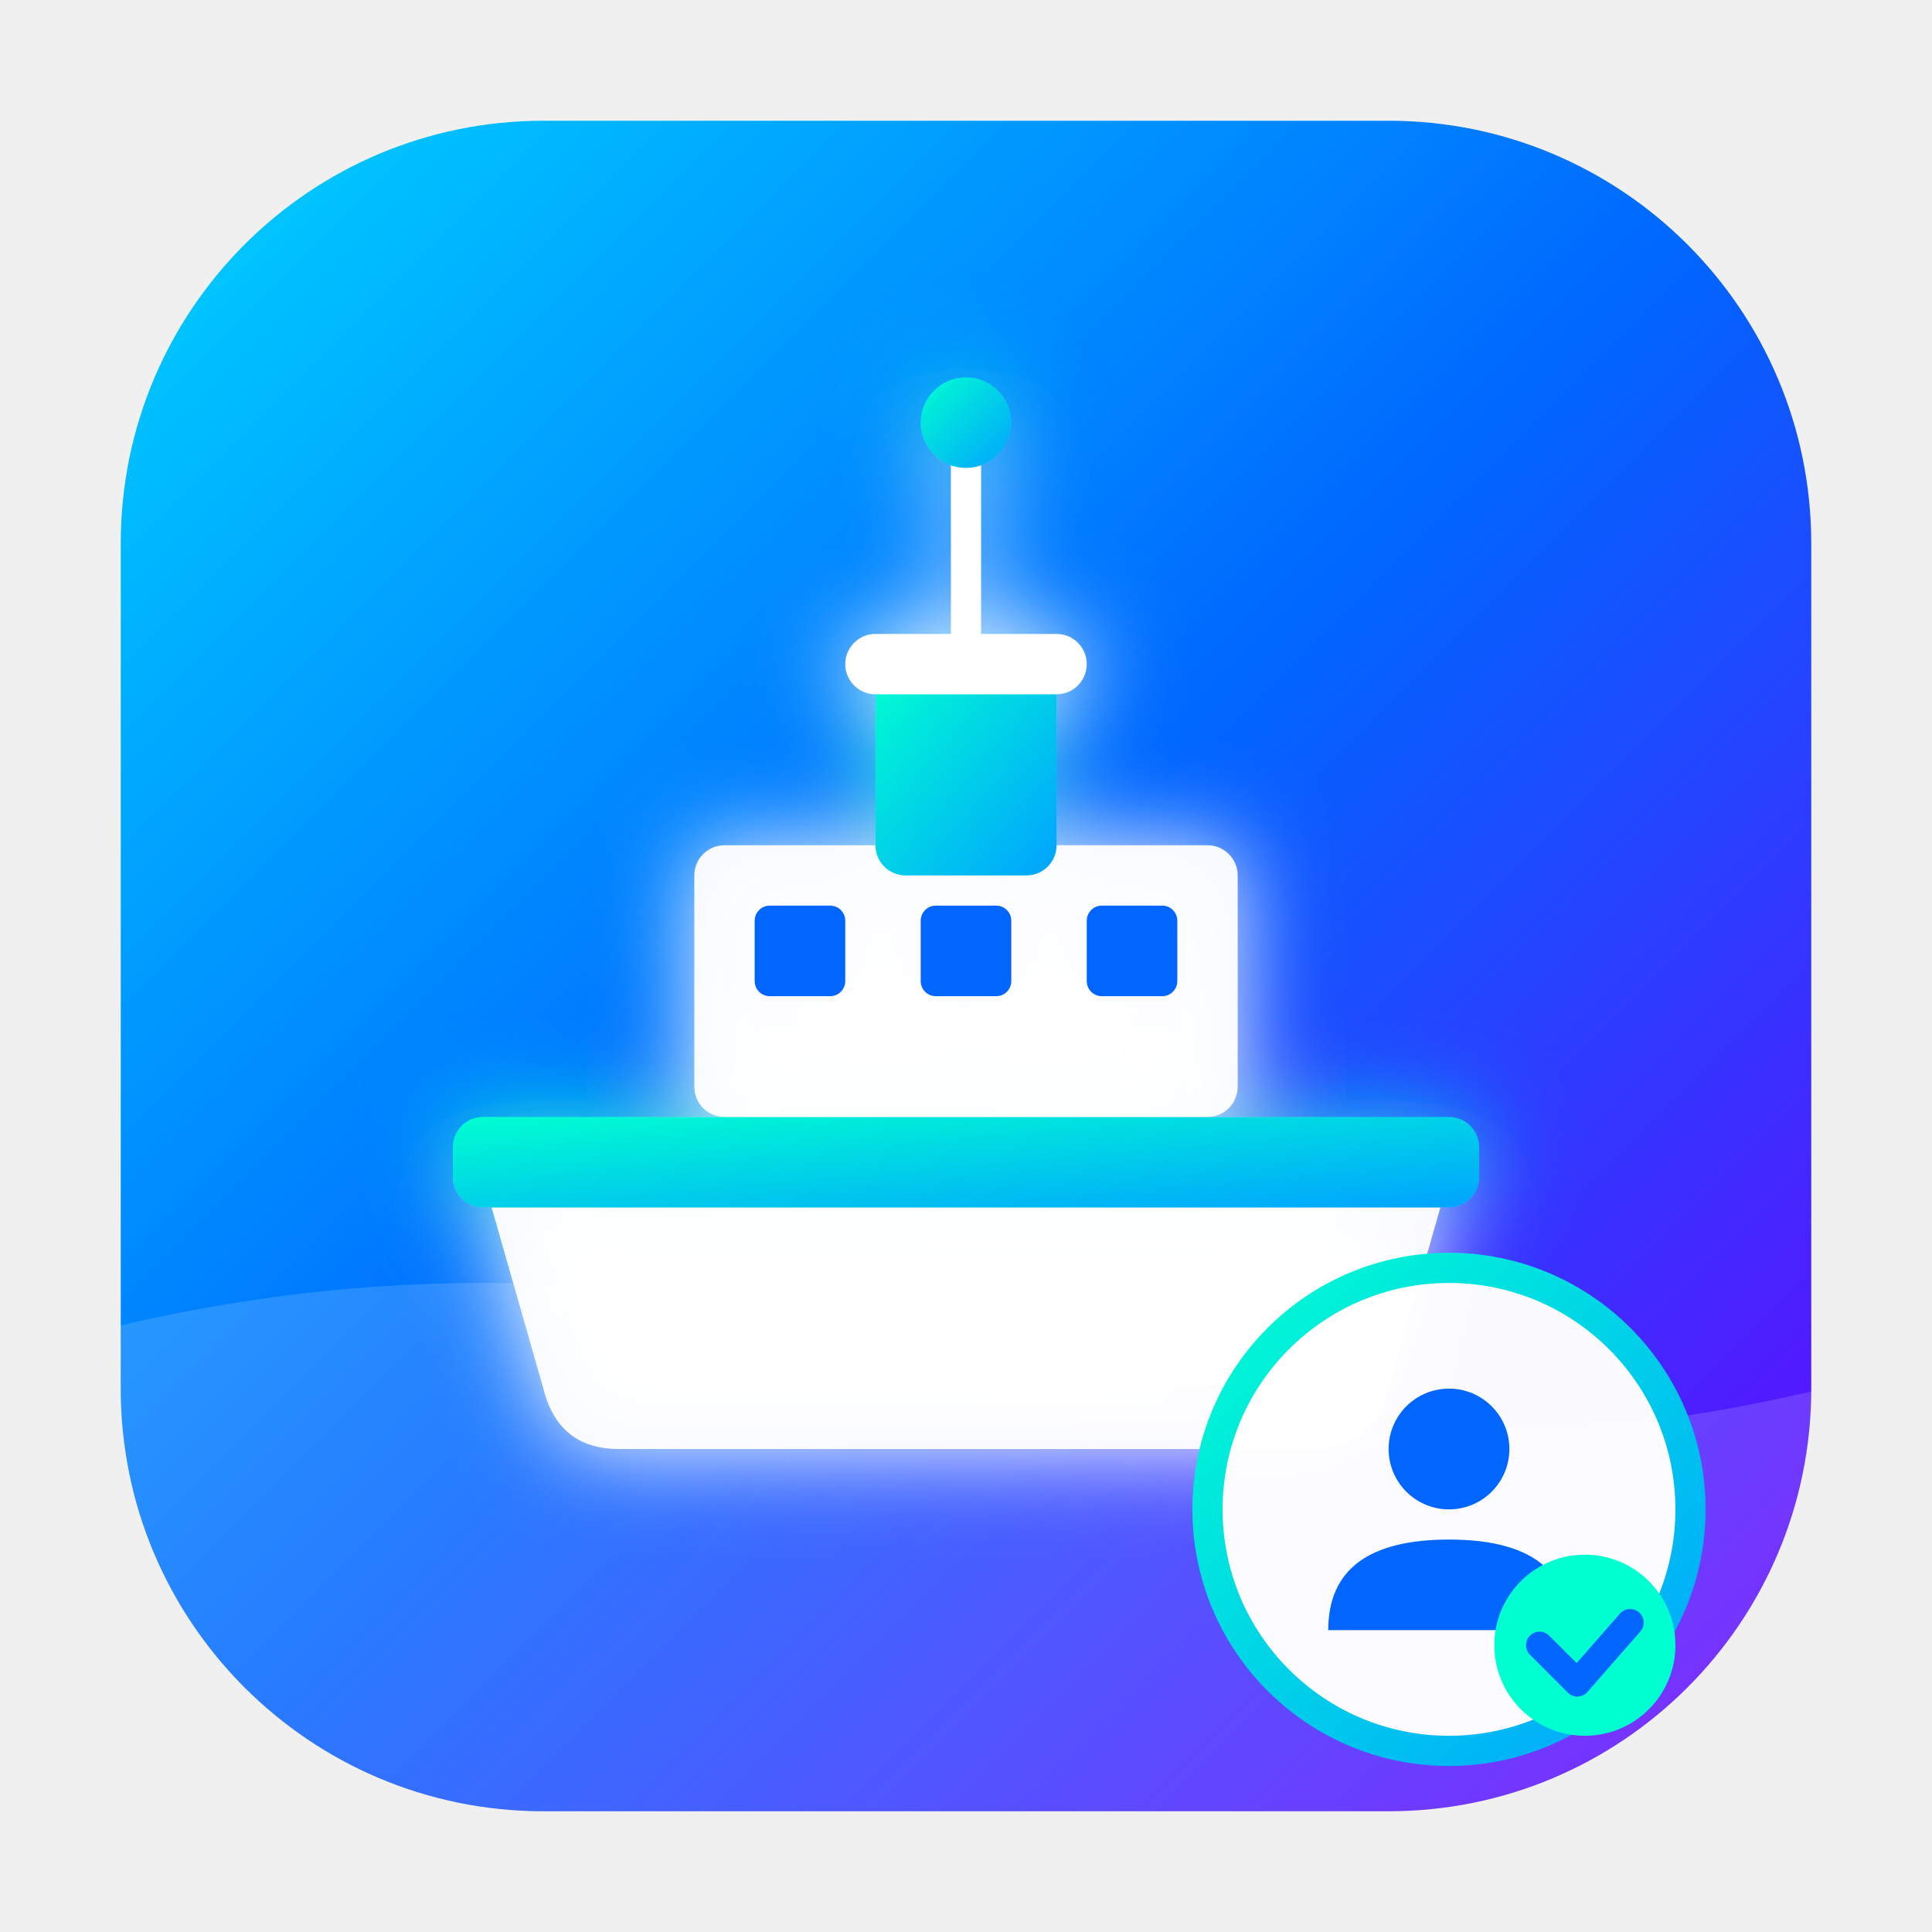
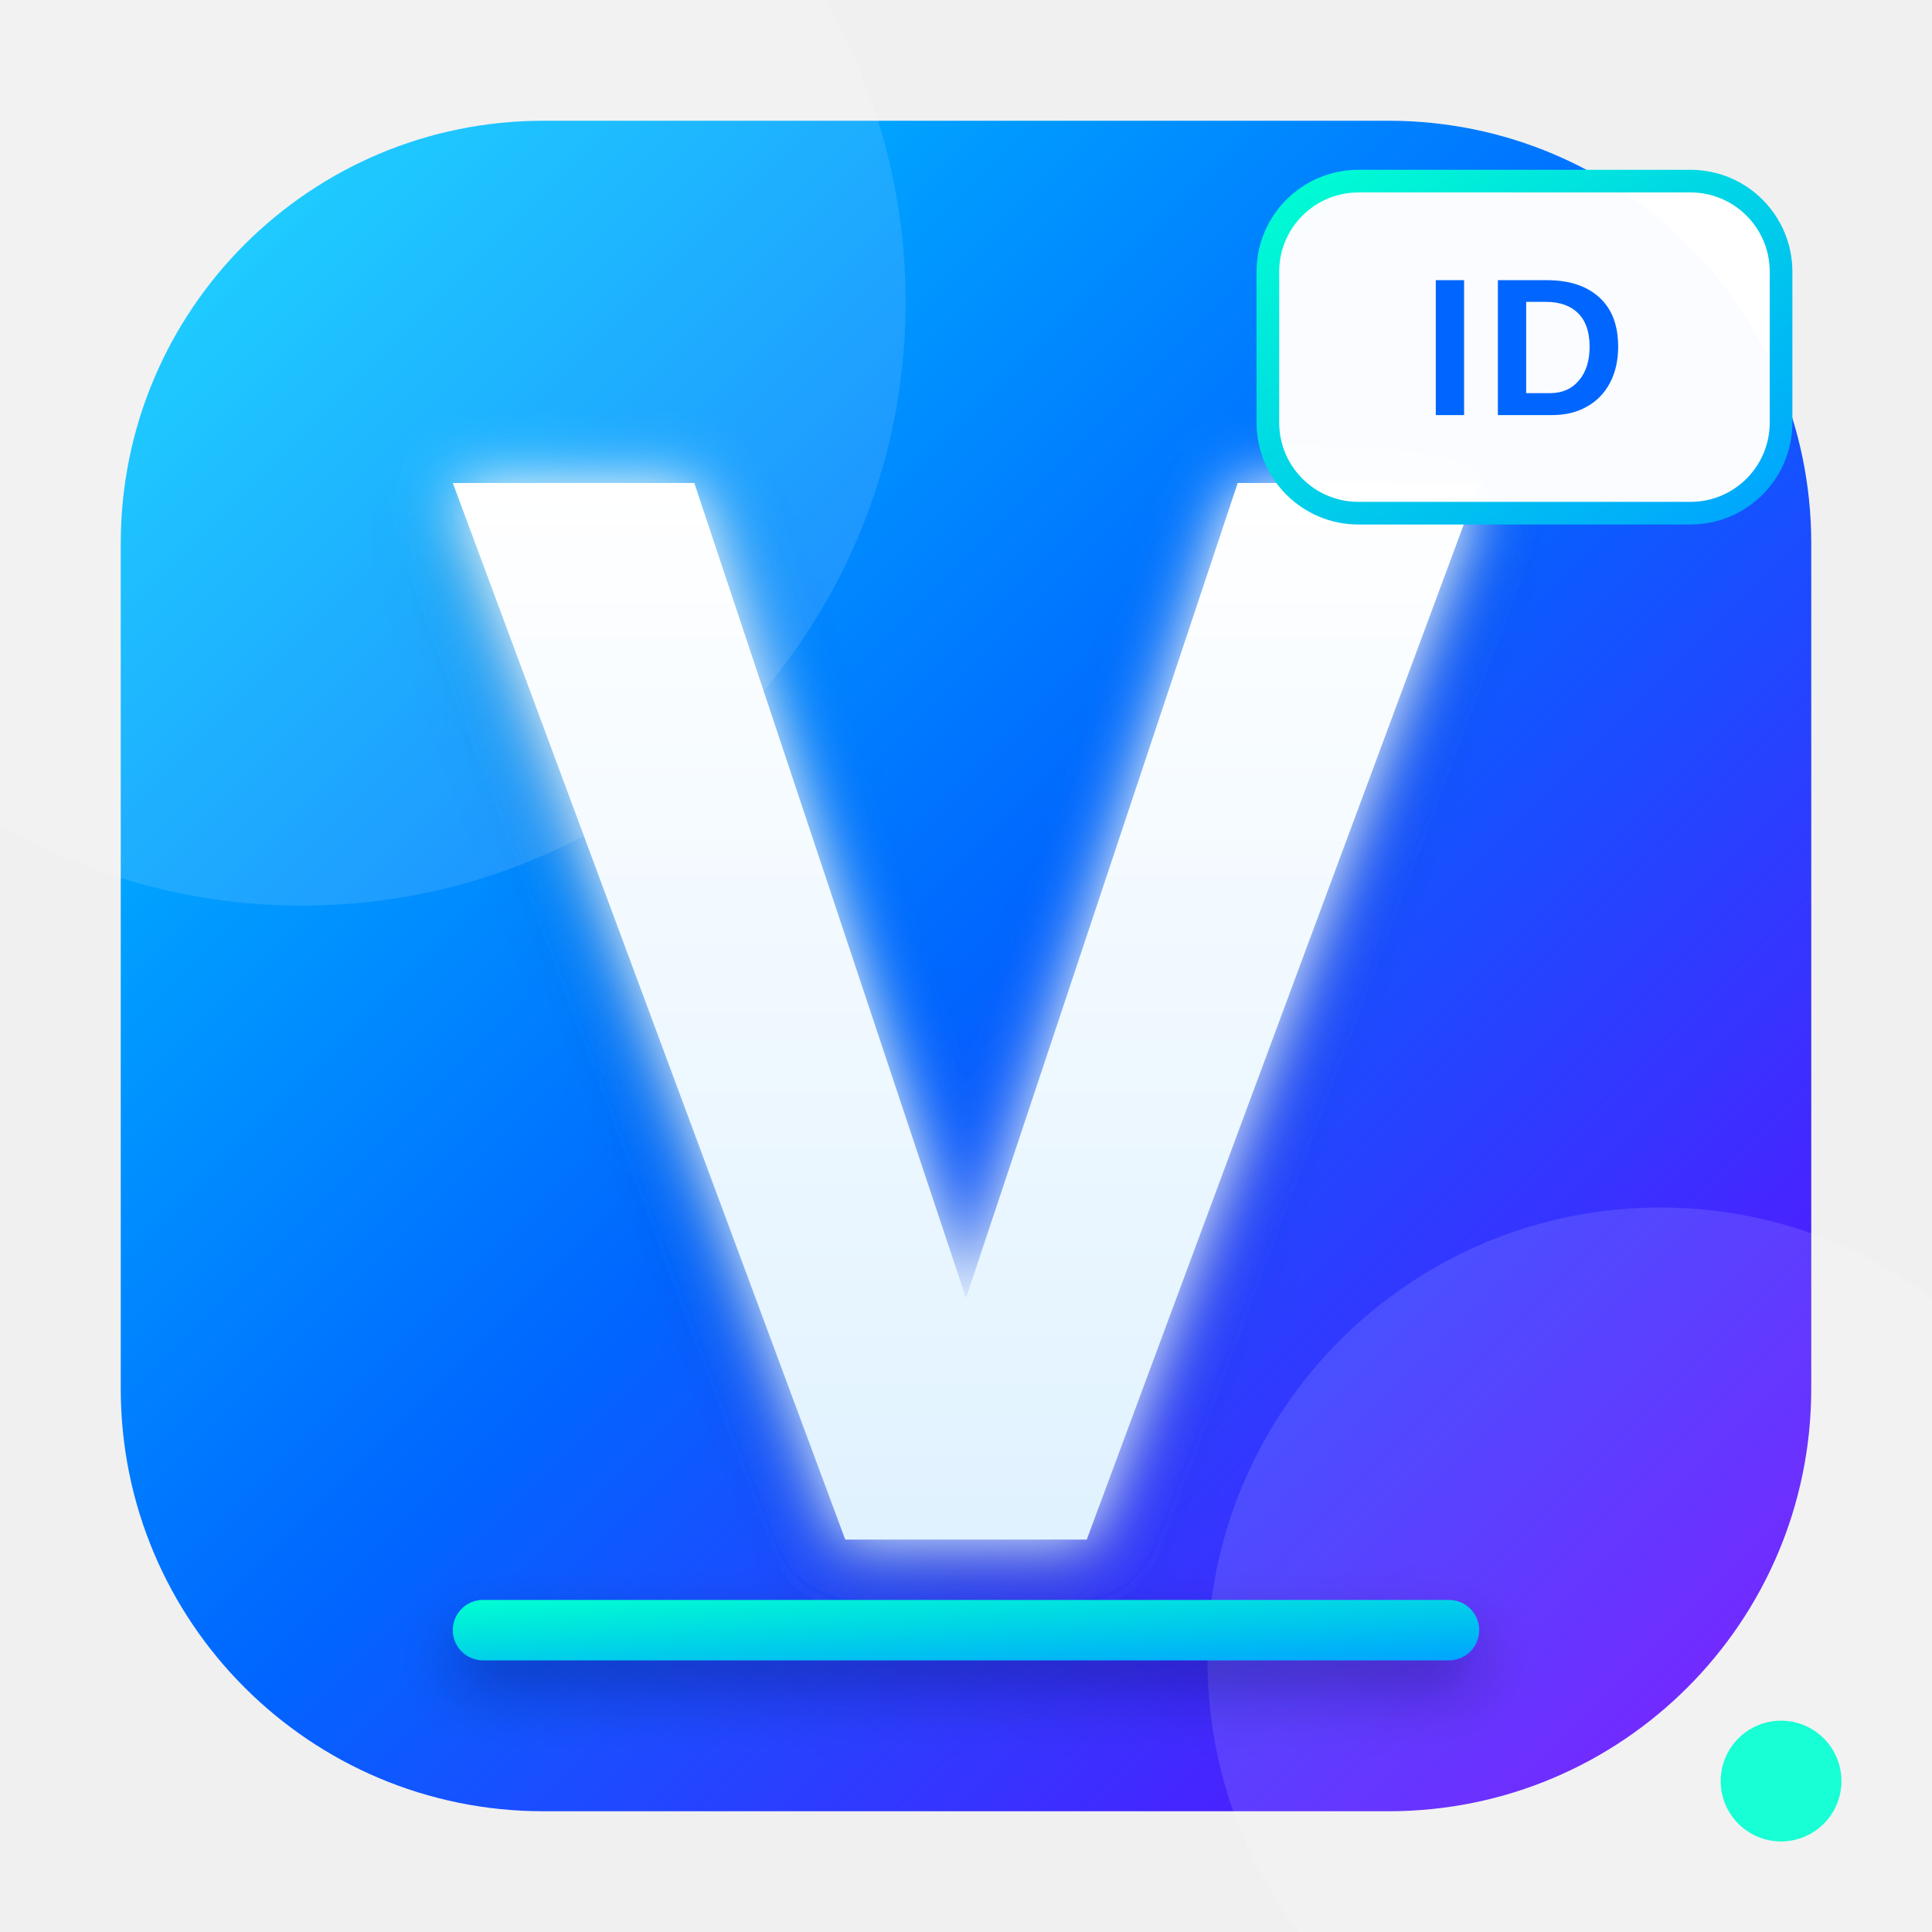
<svg xmlns="http://www.w3.org/2000/svg" viewBox="0 0 128 128" width="128" height="128">
  <defs>
    <linearGradient id="mainGrad" x1="0%" y1="0%" x2="100%" y2="100%">
      <stop offset="0%" stop-color="#00D4FF" />
      <stop offset="50%" stop-color="#0066FF" />
      <stop offset="100%" stop-color="#6E00FF" />
    </linearGradient>
+     <linearGradient id="textGrad" x1="0%" y1="0%" x2="0%" y2="100%">
+       <stop offset="0%" stop-color="#FFFFFF" />
+       <stop offset="100%" stop-color="#E0F2FF" />
+     </linearGradient>
    <linearGradient id="accentGrad" x1="0%" y1="0%" x2="100%" y2="100%">
      <stop offset="0%" stop-color="#00FFD1" />
      <stop offset="100%" stop-color="#00A3FF" />
    </linearGradient>
    <filter id="glow" x="-50%" y="-50%" width="200%" height="200%">
-       <feGaussianBlur stdDeviation="3" result="blur" />
+       <feGaussianBlur stdDeviation="2" result="blur" />
      <feMerge>
        <feMergeNode in="blur" />
        <feMergeNode in="SourceGraphic" />
      </feMerge>
    </filter>
-     <clipPath id="rounded">
-       <rect x="8" y="8" width="112" height="112" rx="28" ry="28" />
-     </clipPath>
+     <filter id="dropShadow" x="-20%" y="-20%" width="140%" height="140%">
+       <feDropShadow dx="0" dy="2" stdDeviation="2" flood-color="#001133" flood-opacity="0.3" />
+     </filter>
  </defs>
  <rect x="8" y="8" width="112" height="112" rx="28" ry="28" fill="url(#mainGrad)" />
-   <g clip-path="url(#rounded)" opacity="0.15">
-     <path d="M0,90 Q32,80 64,90 T128,90 L128,128 L0,128 Z" fill="#FFFFFF" />
-     <path d="M0,100 Q32,90 64,100 T128,100 L128,128 L0,128 Z" fill="#FFFFFF" opacity="0.6" />
+   <g opacity="0.12">
+     <circle cx="20" cy="20" r="40" fill="#FFFFFF" />
+     <circle cx="110" cy="110" r="30" fill="#FFFFFF" />
  </g>
-   <g filter="url(#glow)">
-     <path d="M32,78 L36,92 Q37,96 41,96 L87,96 Q91,96 92,92 L96,78 Z" fill="#FFFFFF" opacity="0.95" />
-     <rect x="30" y="74" width="68" height="6" rx="2" fill="url(#accentGrad)" />
-     <rect x="46" y="56" width="36" height="18" rx="2" fill="#FFFFFF" opacity="0.95" />
-     <rect x="50" y="60" width="6" height="6" rx="1" fill="#0066FF" />
-     <rect x="61" y="60" width="6" height="6" rx="1" fill="#0066FF" />
-     <rect x="72" y="60" width="6" height="6" rx="1" fill="#0066FF" />
-     <rect x="58" y="44" width="12" height="14" rx="2" fill="url(#accentGrad)" />
-     <rect x="56" y="42" width="16" height="4" rx="2" fill="#FFFFFF" />
-     <rect x="63" y="30" width="2" height="14" fill="#FFFFFF" />
-     <circle cx="64" cy="28" r="3" fill="url(#accentGrad)" />
+   <g filter="url(#dropShadow)">
+     <path d="M30,32 L46,32 L64,86 L82,32 L98,32 L72,102 L56,102 Z" fill="url(#textGrad)" filter="url(#glow)" />
+     <rect x="30" y="106" width="68" height="4" rx="2" fill="url(#accentGrad)" />
  </g>
-   <g transform="translate(78, 82)">
-     <circle cx="18" cy="18" r="16" fill="#FFFFFF" opacity="0.98" />
-     <circle cx="18" cy="18" r="16" fill="none" stroke="url(#accentGrad)" stroke-width="2" />
-     <circle cx="18" cy="14" r="4" fill="#0066FF" />
-     <path d="M10,26 Q10,20 18,20 Q26,20 26,26 Z" fill="#0066FF" />
-     <circle cx="27" cy="27" r="6" fill="#00FFD1" />
-     <path d="M24,27 L26.5,29.5 L30,25.5" stroke="#0066FF" stroke-width="1.8" fill="none" stroke-linecap="round" stroke-linejoin="round" />
+   <g transform="translate(84, 12)">
+     <rect x="0" y="0" width="34" height="22" rx="6" fill="#FFFFFF" opacity="0.98" />
+     <rect x="0" y="0" width="34" height="22" rx="6" fill="none" stroke="url(#accentGrad)" stroke-width="1.5" />
+     <text x="17" y="15.5" font-family="'Segoe UI', 'Helvetica Neue', Arial, sans-serif" font-size="13" font-weight="800" fill="#0066FF" text-anchor="middle" letter-spacing="0.5">ID</text>
  </g>
+   <circle cx="118" cy="118" r="4" fill="#00FFD1" opacity="0.9" />
</svg>
